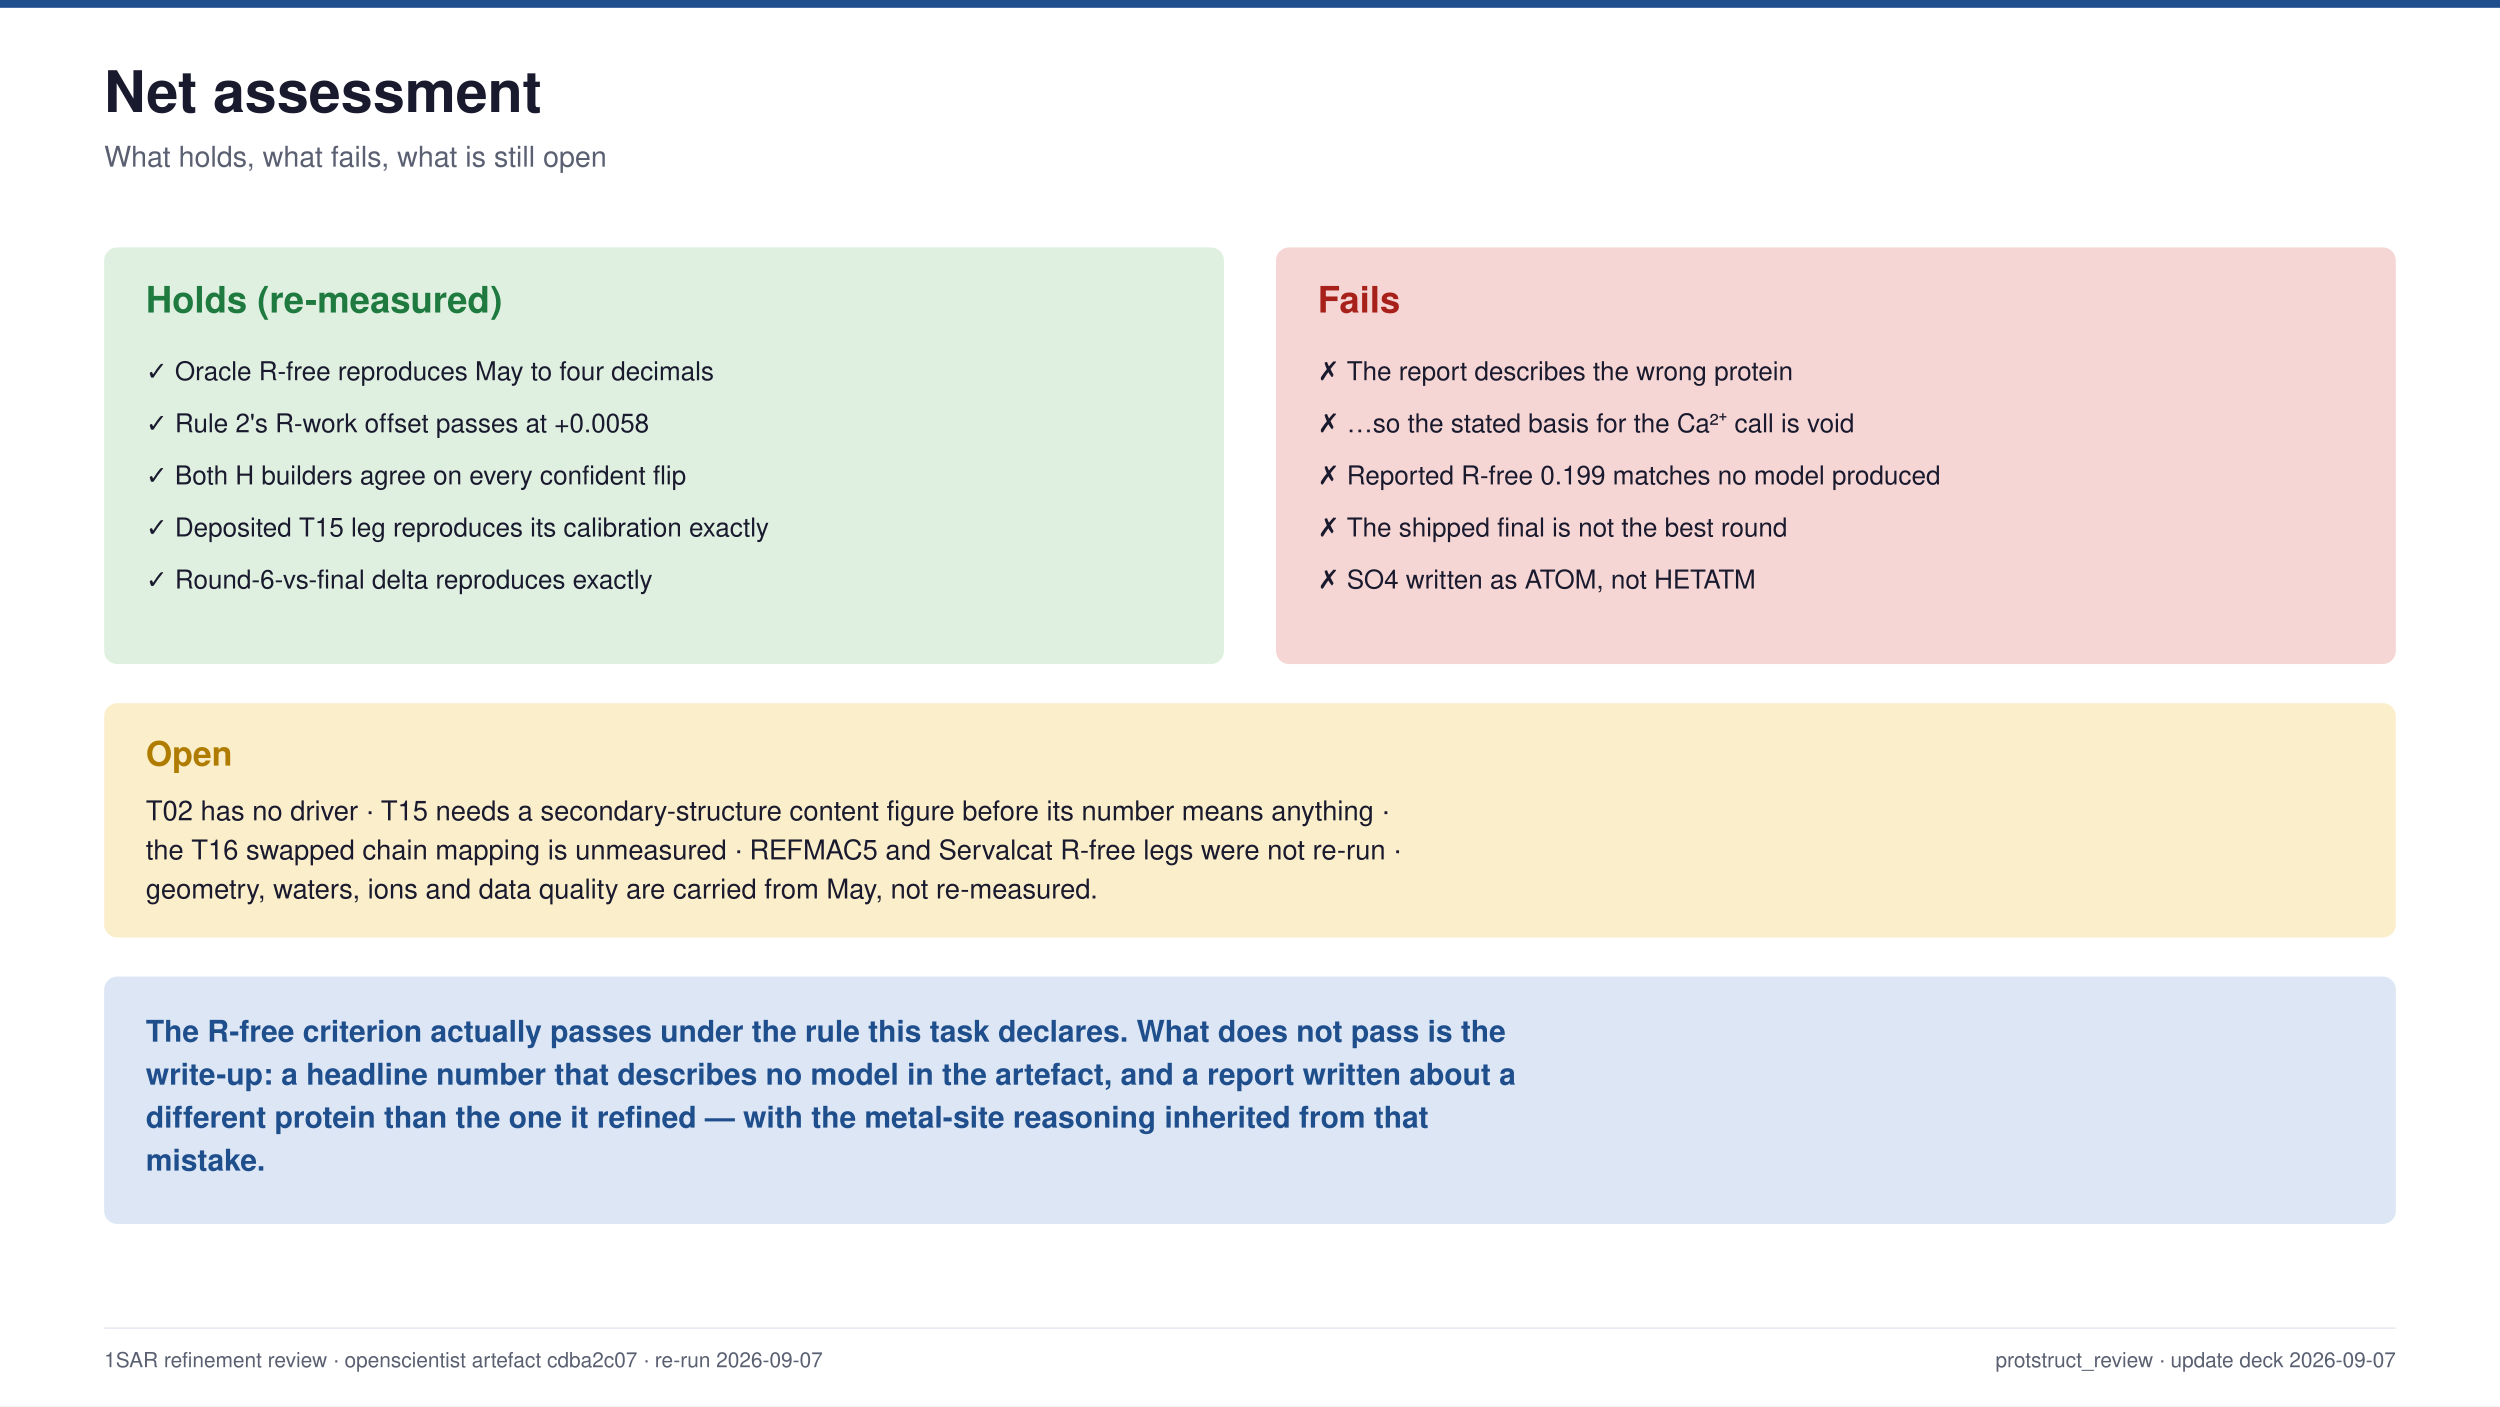
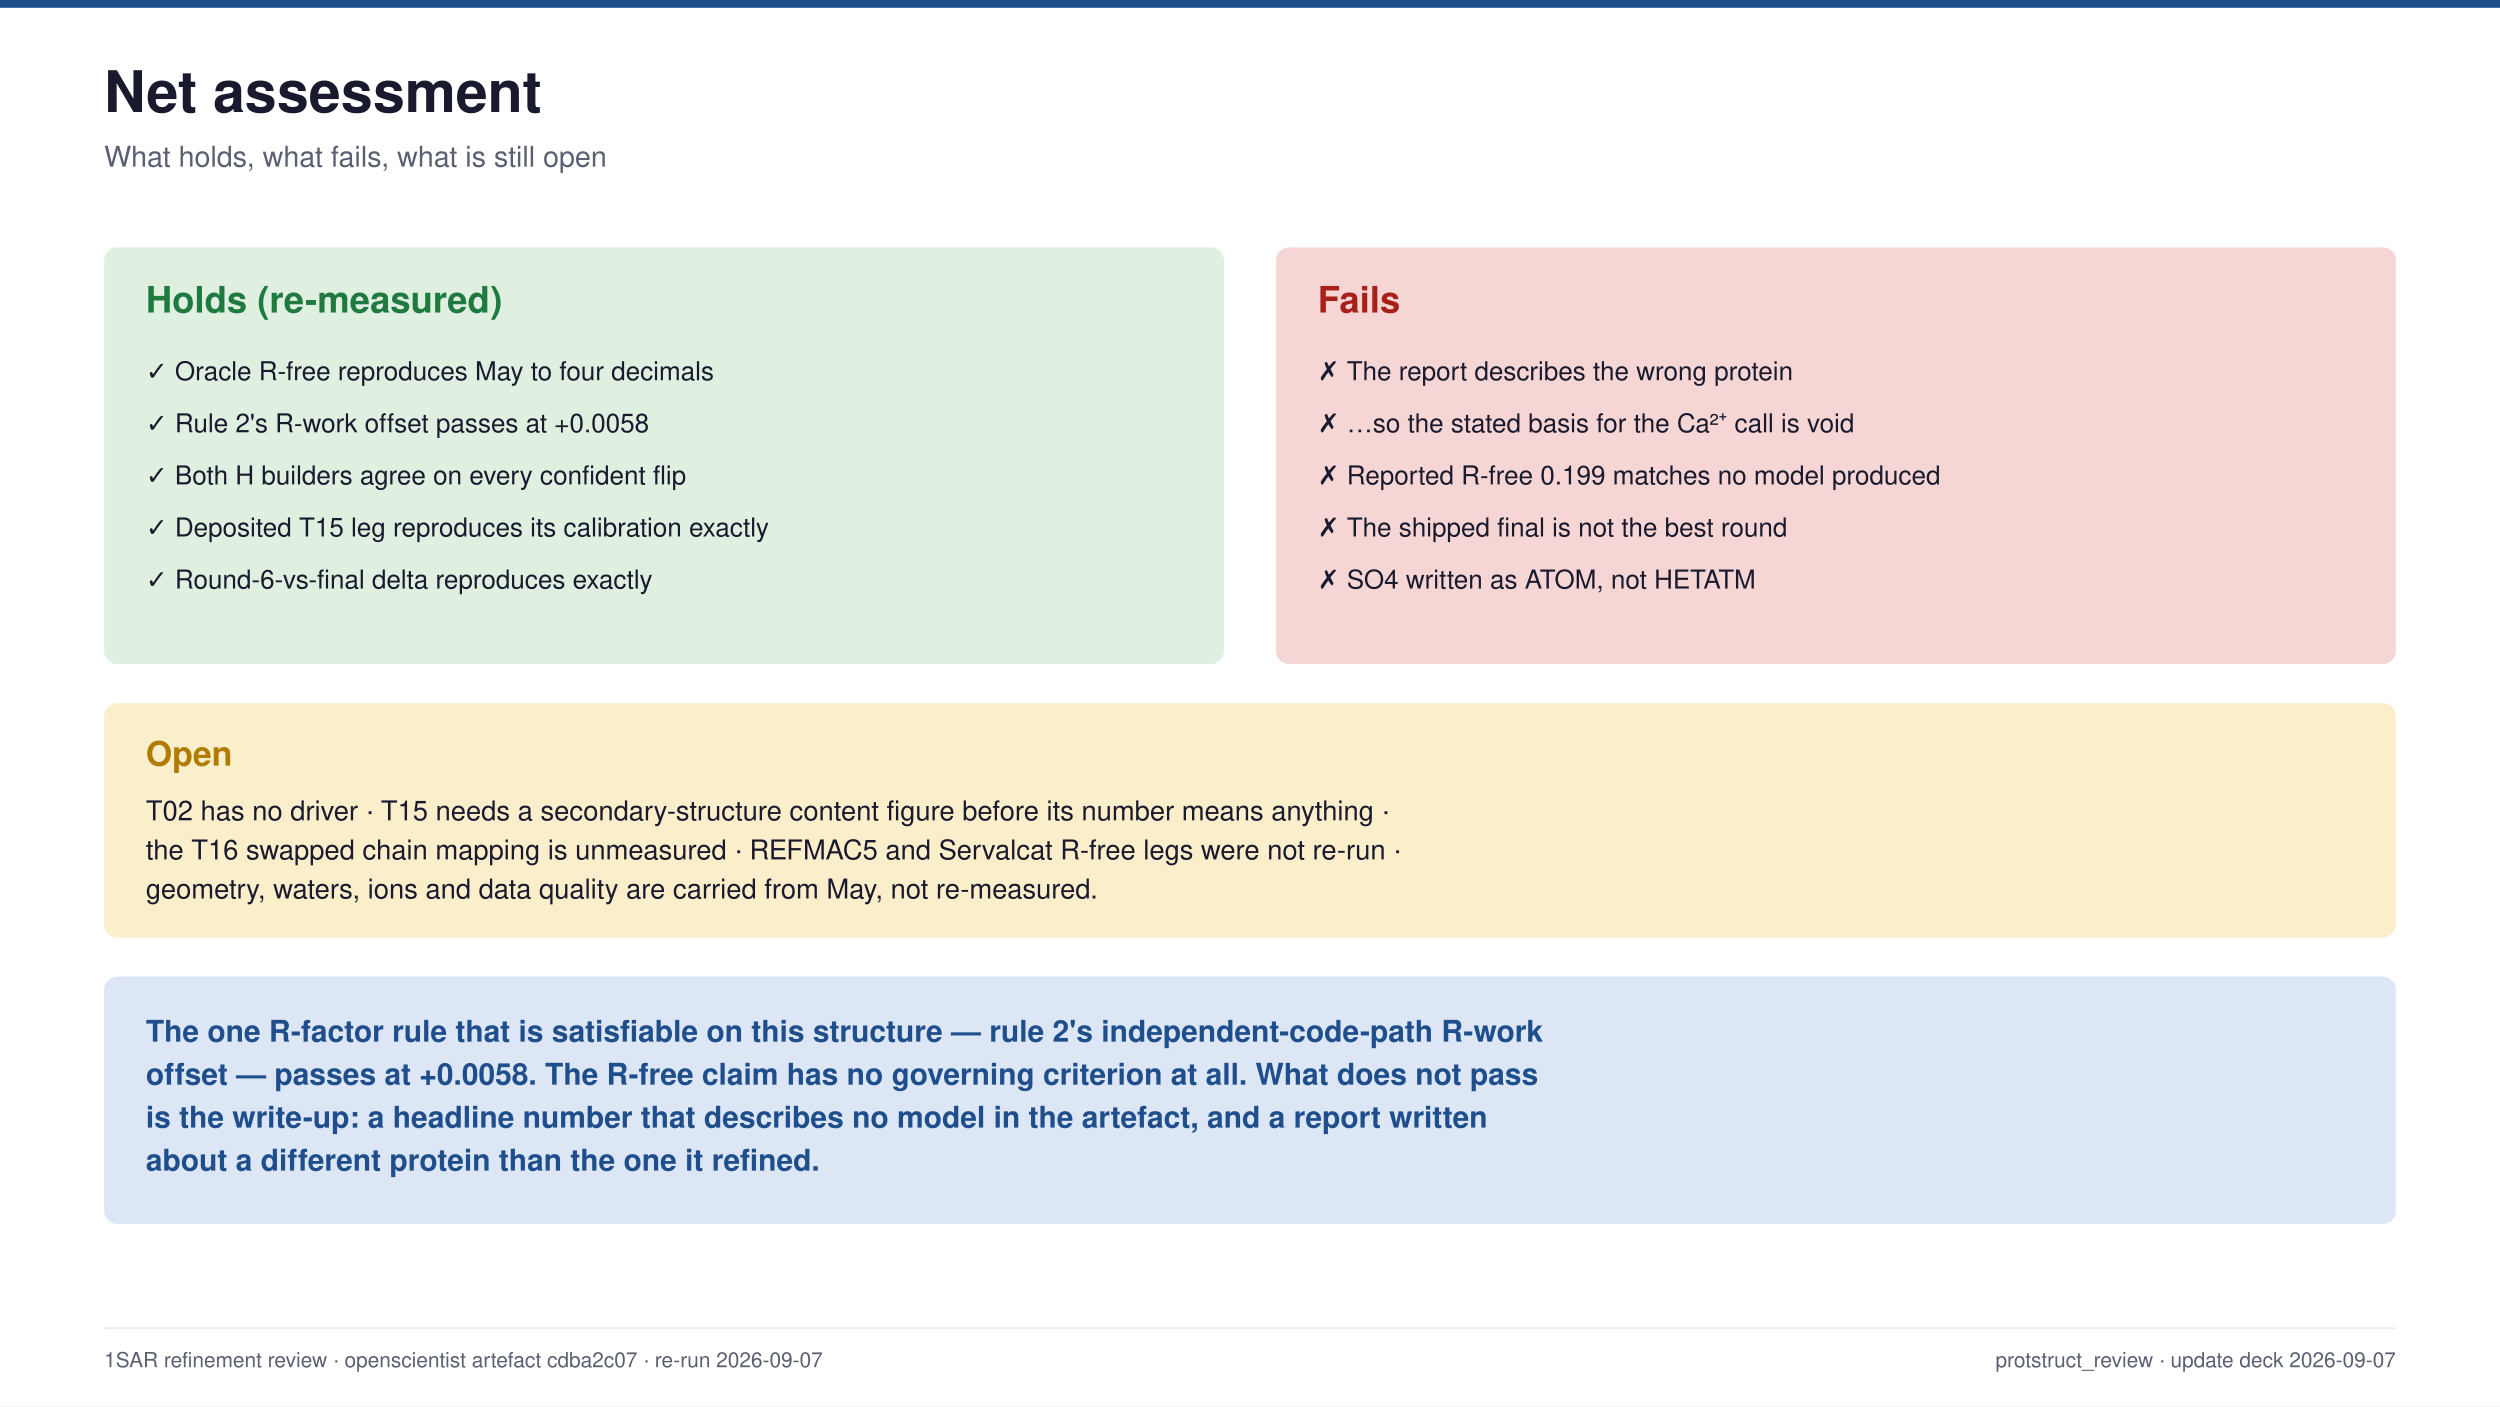
<svg xmlns="http://www.w3.org/2000/svg" width="1920" height="1080" viewBox="0 0 1920 1080" font-family="Helvetica, Arial, sans-serif">
  <rect width="100%" height="100%" fill="#ffffff" />
  <rect x="0" y="0" width="1920" height="6" fill="#1f4e8c" />
  <text x="80" y="86" font-size="44" font-weight="700" fill="#1a1a2e">Net assessment</text>
  <text x="80" y="128" font-size="22" font-weight="400" fill="#5a6071">What holds, what fails, what is still open</text>
  <line x1="80" y1="1020" x2="1840" y2="1020" stroke="#e3e6ee" stroke-width="1" />
  <text x="80" y="1050" font-size="16" fill="#5a6071">1SAR refinement review · openscientist artefact cdba2c07 · re-run 2026-09-07</text>
  <text x="1840" y="1050" font-size="16" fill="#5a6071" text-anchor="end">protstruct_review · update deck 2026-09-07</text>
  <rect x="80" y="190" width="860" height="320" rx="10" ry="10" fill="#dff0e1" />
  <text x="112" y="240" font-size="28" font-weight="700" fill="#1f7a3f">Holds (re-measured)</text>
  <text x="112" y="292" font-size="20" fill="#1a1a2e">✓ Oracle R-free reproduces May to four decimals</text>
  <text x="112" y="332" font-size="20" fill="#1a1a2e">✓ Rule 2's R-work offset passes at +0.0058</text>
  <text x="112" y="372" font-size="20" fill="#1a1a2e">✓ Both H builders agree on every confident flip</text>
  <text x="112" y="412" font-size="20" fill="#1a1a2e">✓ Deposited T15 leg reproduces its calibration exactly</text>
  <text x="112" y="452" font-size="20" fill="#1a1a2e">✓ Round-6-vs-final delta reproduces exactly</text>
  <rect x="980" y="190" width="860" height="320" rx="10" ry="10" fill="#f5d6d4" />
  <text x="1012" y="240" font-size="28" font-weight="700" fill="#a8201a">Fails</text>
  <text x="1012" y="292" font-size="20" fill="#1a1a2e">✗ The report describes the wrong protein</text>
  <text x="1012" y="332" font-size="20" fill="#1a1a2e">✗ …so the stated basis for the Ca²⁺ call is void</text>
  <text x="1012" y="372" font-size="20" fill="#1a1a2e">✗ Reported R-free 0.199 matches no model produced</text>
  <text x="1012" y="412" font-size="20" fill="#1a1a2e">✗ The shipped final is not the best round</text>
  <text x="1012" y="452" font-size="20" fill="#1a1a2e">✗ SO4 written as ATOM, not HETATM</text>
  <rect x="80" y="540" width="1760" height="180" rx="10" ry="10" fill="#fbeecb" />
  <text x="112" y="588" font-size="26" font-weight="700" fill="#b07c00">Open</text>
  <text x="112" y="630" font-size="21" font-weight="400" fill="#1a1a2e">T02 has no driver · T15 needs a secondary-structure content figure before its number means anything ·</text>
  <text x="112" y="660" font-size="21" font-weight="400" fill="#1a1a2e">the T16 swapped chain mapping is unmeasured · REFMAC5 and Servalcat R-free legs were not re-run ·</text>
  <text x="112" y="690" font-size="21" font-weight="400" fill="#1a1a2e">geometry, waters, ions and data quality are carried from May, not re-measured.</text>
  <rect x="80" y="750" width="1760" height="190" rx="10" ry="10" fill="#dce6f4" />
-   <text x="112" y="800" font-size="23" font-weight="700" fill="#1f4e8c">The R-free criterion actually passes under the rule this task declares. What does not pass is the</text>
-   <text x="112" y="833" font-size="23" font-weight="700" fill="#1f4e8c">write-up: a headline number that describes no model in the artefact, and a report written about a</text>
-   <text x="112" y="866" font-size="23" font-weight="700" fill="#1f4e8c">different protein than the one it refined — with the metal-site reasoning inherited from that</text>
-   <text x="112" y="899" font-size="23" font-weight="700" fill="#1f4e8c">mistake.</text>
+   <text x="112" y="800" font-size="23" font-weight="700" fill="#1f4e8c">The one R-factor rule that is satisfiable on this structure — rule 2's independent-code-path R-work</text>
+   <text x="112" y="833" font-size="23" font-weight="700" fill="#1f4e8c">offset — passes at +0.0058. The R-free claim has no governing criterion at all. What does not pass</text>
+   <text x="112" y="866" font-size="23" font-weight="700" fill="#1f4e8c">is the write-up: a headline number that describes no model in the artefact, and a report written</text>
+   <text x="112" y="899" font-size="23" font-weight="700" fill="#1f4e8c">about a different protein than the one it refined.</text>
</svg>
